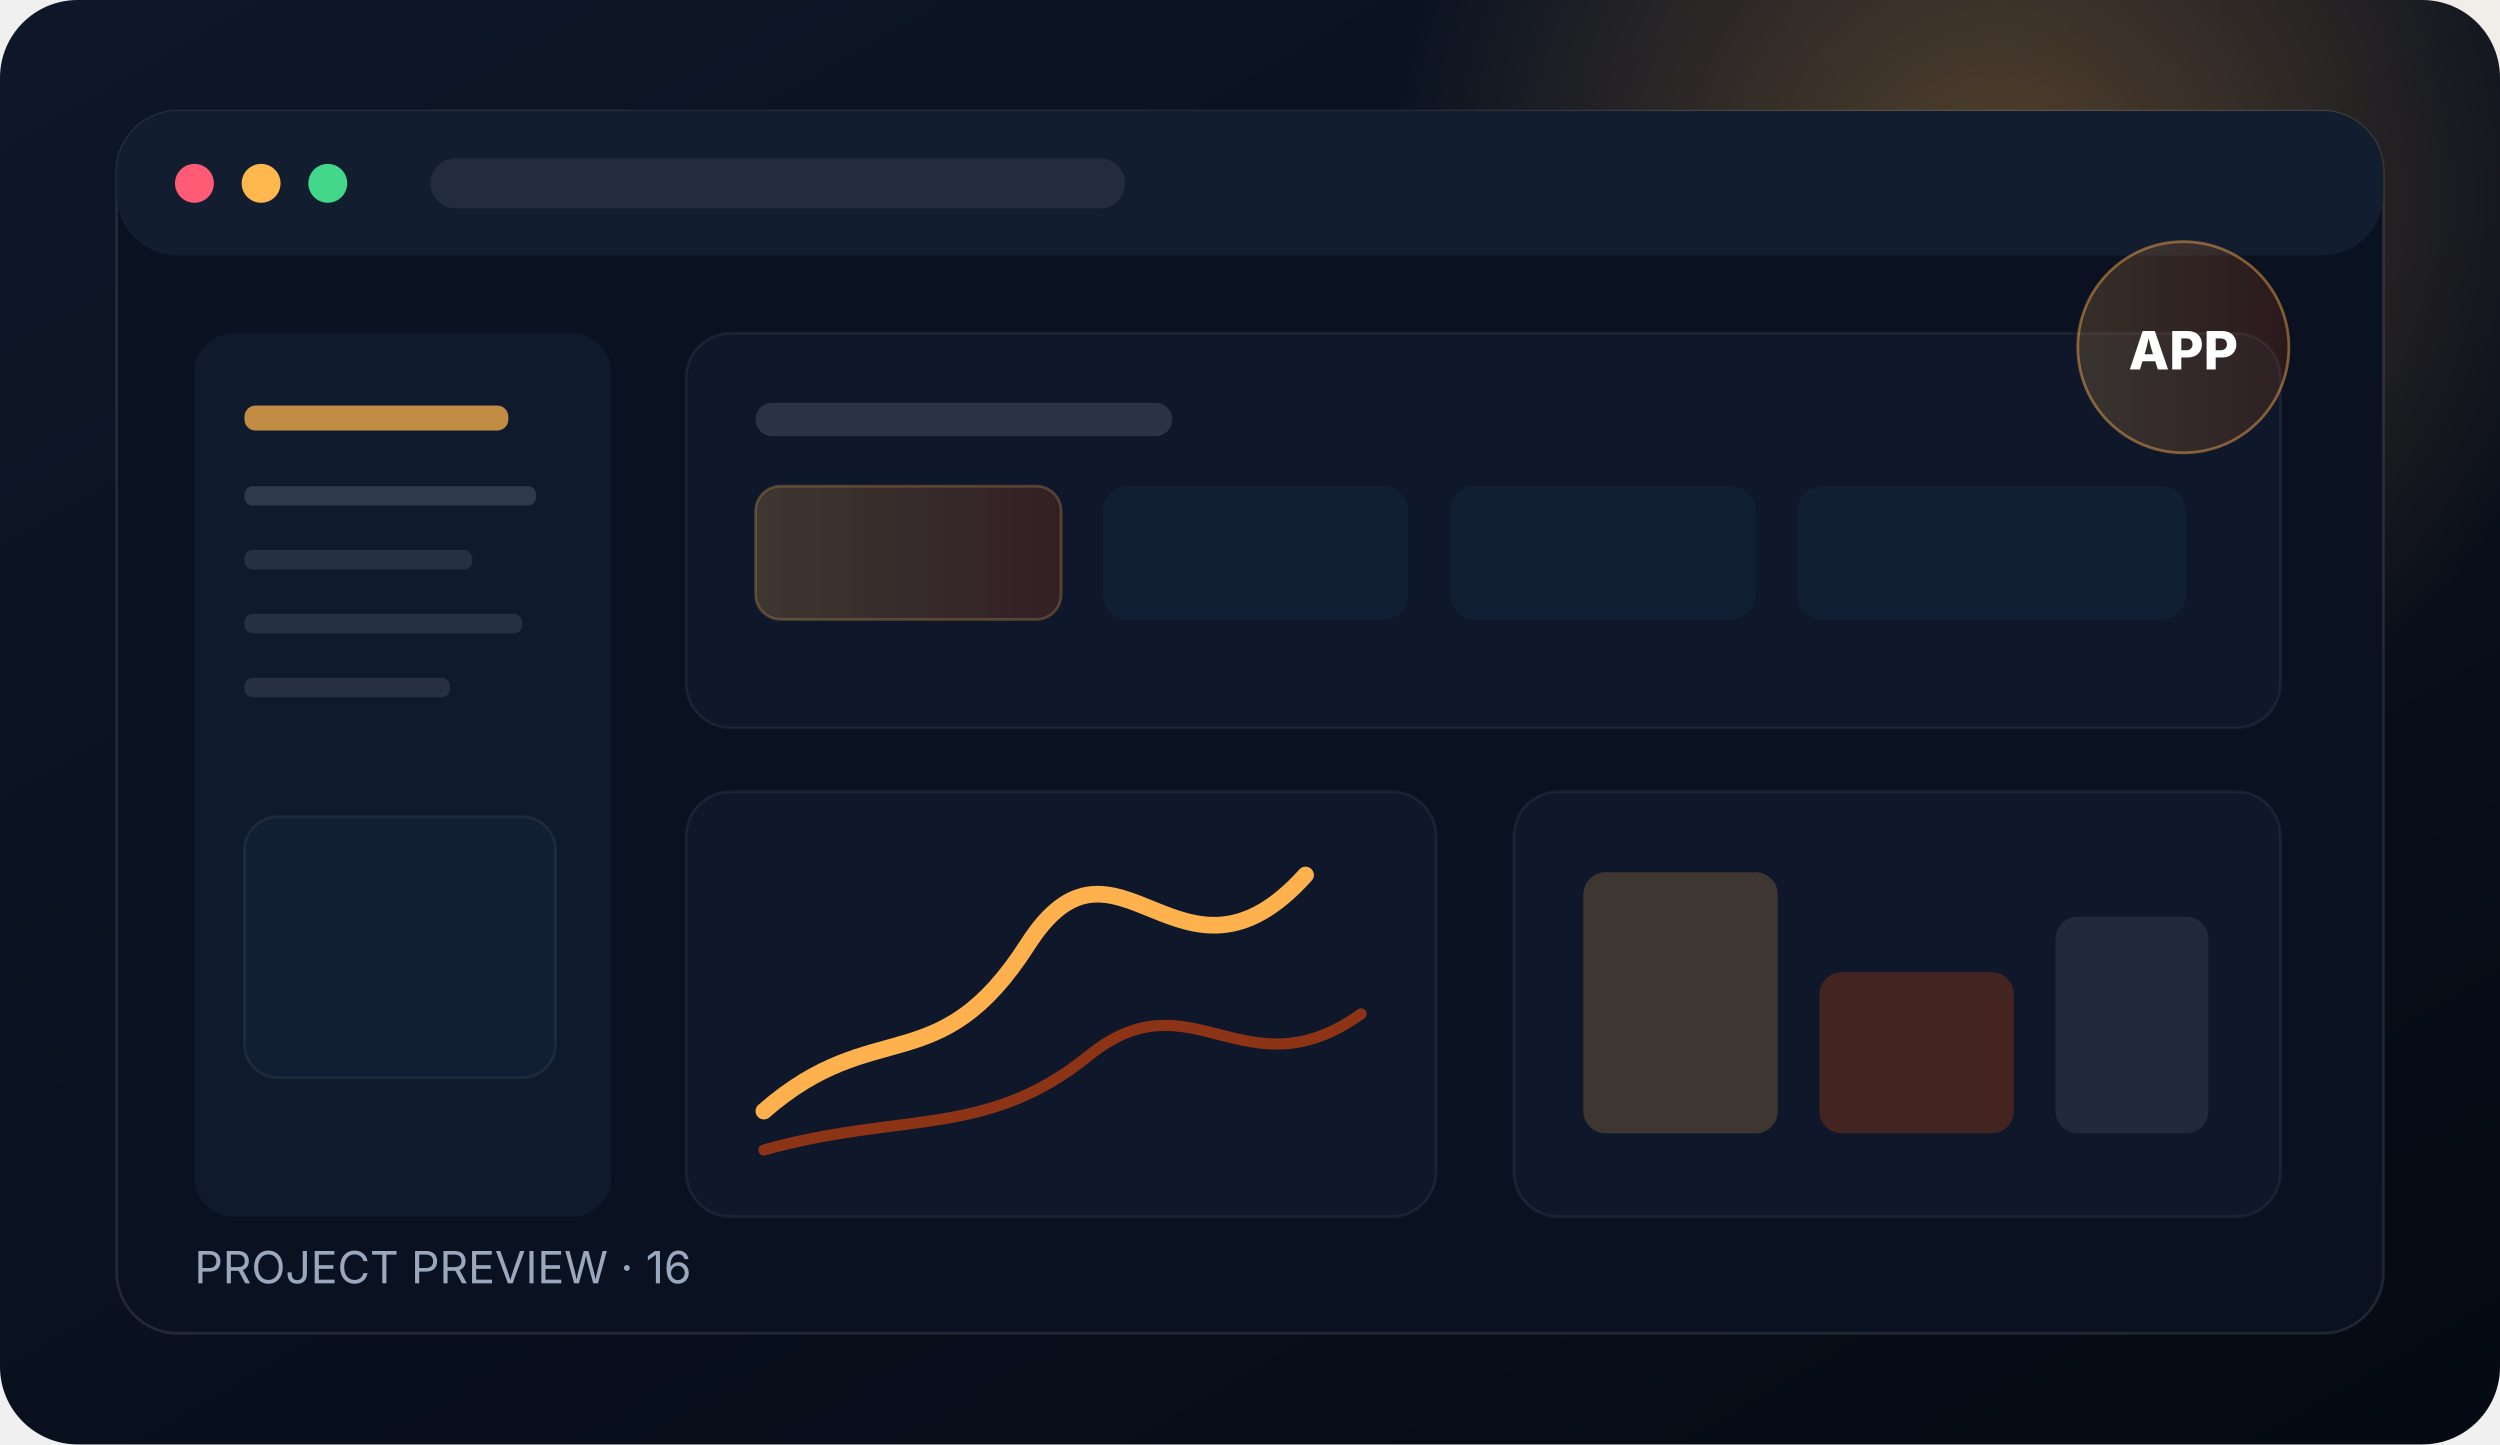
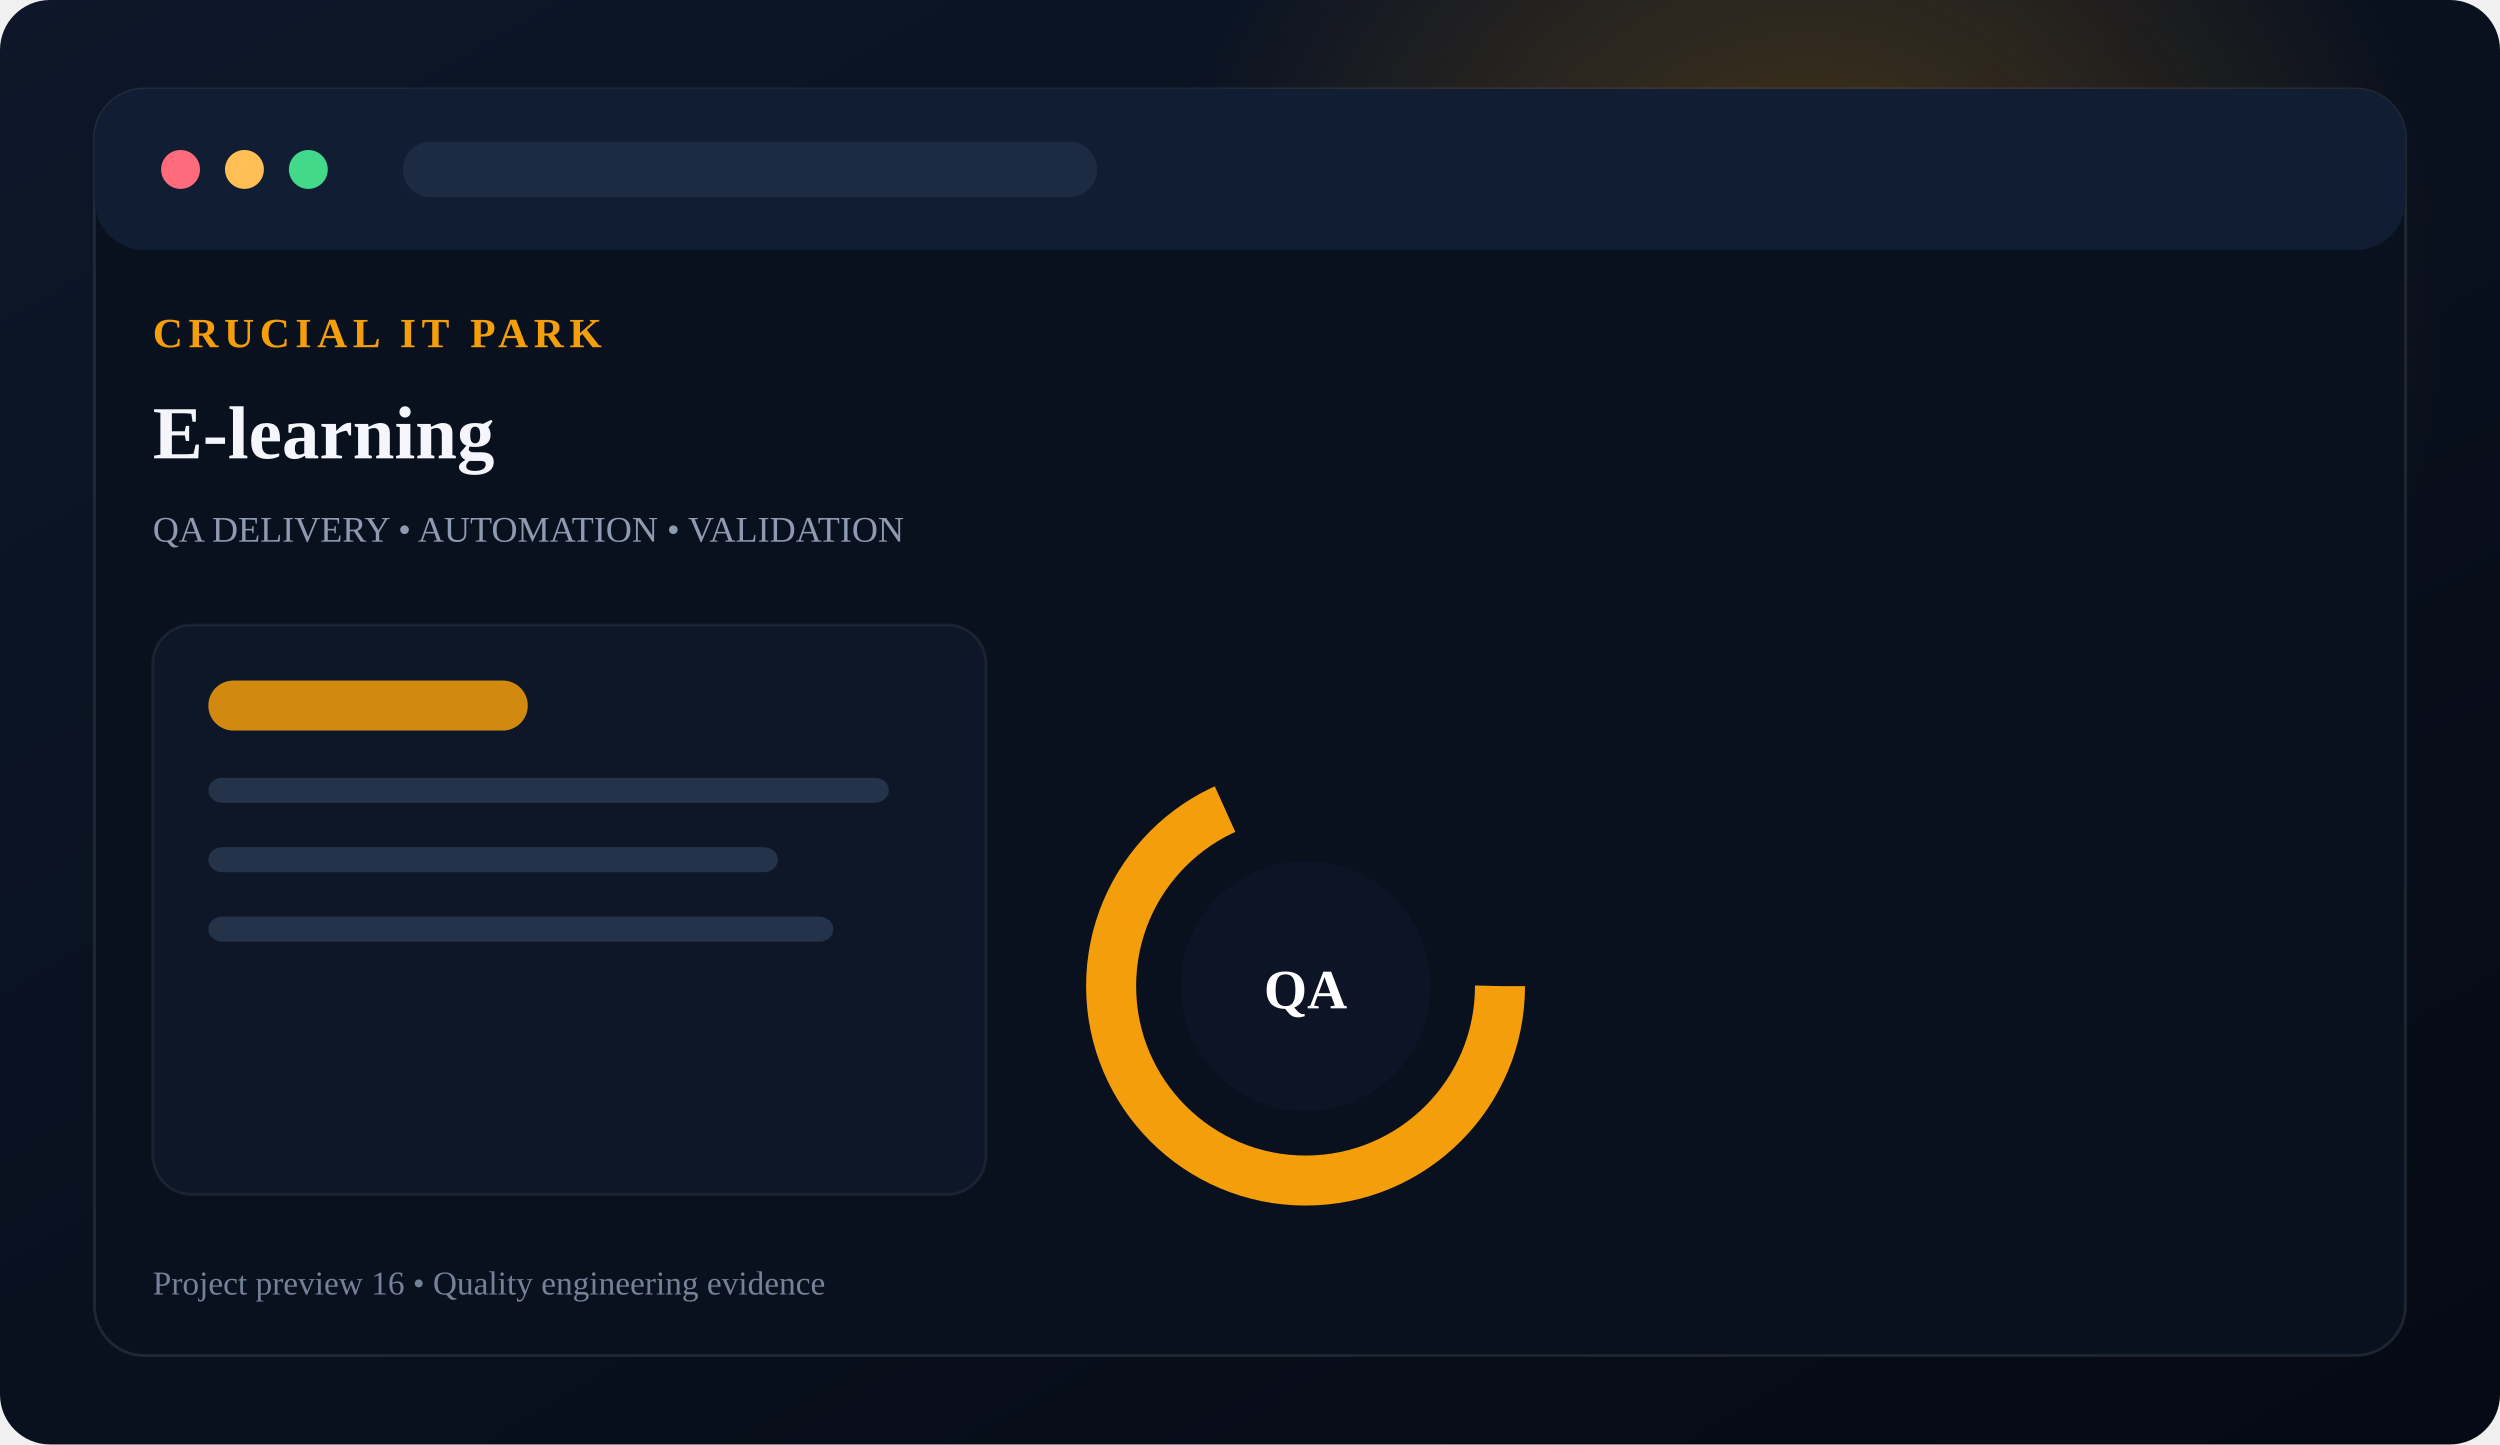
<svg xmlns="http://www.w3.org/2000/svg" viewBox="0 0 900 520">
  <defs>
    <linearGradient id="bg" x1="0" y1="0" x2="1" y2="1">
-       <stop offset="0" stop-color="#0e1728" />
+       <stop offset="0" stop-color="#0d1729" />
      <stop offset="1" stop-color="#050a14" />
    </linearGradient>
-     <linearGradient id="accent" x1="0" y1="0" x2="1" y2="0">
-       <stop offset="0" stop-color="#ffb14e" />
-       <stop offset="1" stop-color="#c2410c" />
-     </linearGradient>
-     <radialGradient id="glow">
-       <stop offset="0" stop-color="#ffb14e" stop-opacity=".30" />
-       <stop offset="1" stop-color="#ffb14e" stop-opacity="0" />
+     <radialGradient id="g">
+       <stop offset="0" stop-color="#f59e0b" stop-opacity=".28" />
+       <stop offset="1" stop-color="#f59e0b" stop-opacity="0" />
    </radialGradient>
-     <filter id="shadow">
-       <feDropShadow dx="0" dy="18" stdDeviation="20" flood-color="#000" flood-opacity=".45" />
-     </filter>
  </defs>
-   <rect width="900" height="520" rx="28" fill="url(#bg)" />
-   <circle cx="720" cy="70" r="220" fill="url(#glow)" />
-   <rect x="42" y="40" width="816" height="440" rx="22" fill="#0a1120" stroke="#ffffff" stroke-opacity=".10" />
-   <rect x="42" y="40" width="816" height="52" rx="22" fill="#121d30" />
-   <circle cx="70" cy="66" r="7" fill="#ff5b74" />
-   <circle cx="94" cy="66" r="7" fill="#ffb84d" />
-   <circle cx="118" cy="66" r="7" fill="#43d78a" />
-   <rect x="155" y="57" width="250" height="18" rx="9" fill="#ffffff" fill-opacity=".07" />
-   <rect x="70" y="120" width="150" height="318" rx="14" fill="#0f1a2c" />
-   <rect x="88" y="146" width="95" height="9" rx="4" fill="#ffb14e" fill-opacity=".75" />
-   <rect x="88" y="175" width="105" height="7" rx="3" fill="#ffffff" fill-opacity=".14" />
-   <rect x="88" y="198" width="82" height="7" rx="3" fill="#ffffff" fill-opacity=".10" />
-   <rect x="88" y="221" width="100" height="7" rx="3" fill="#ffffff" fill-opacity=".10" />
-   <rect x="88" y="244" width="74" height="7" rx="3" fill="#ffffff" fill-opacity=".10" />
-   <rect x="88" y="294" width="112" height="94" rx="12" fill="#111f34" stroke="#ffffff" stroke-opacity=".06" />
-   <rect x="247" y="120" width="574" height="142" rx="16" fill="#0e182a" stroke="#ffffff" stroke-opacity=".06" />
-   <rect x="272" y="145" width="150" height="12" rx="6" fill="#ffffff" fill-opacity=".12" />
-   <rect x="272" y="175" width="110" height="48" rx="9" fill="url(#accent)" fill-opacity=".20" stroke="#ffb14e" stroke-opacity=".25" />
-   <rect x="397" y="175" width="110" height="48" rx="9" fill="#111f34" />
-   <rect x="522" y="175" width="110" height="48" rx="9" fill="#111f34" />
-   <rect x="647" y="175" width="140" height="48" rx="9" fill="#111f34" />
-   <rect x="247" y="285" width="270" height="153" rx="16" fill="#0e182a" stroke="#ffffff" stroke-opacity=".06" />
-   <path d="M275 400 C315 365 338 390 370 340 S425 365 470 315" fill="none" stroke="#ffb14e" stroke-width="6" stroke-linecap="round" />
-   <path d="M275 414 C325 400 355 410 392 380 S448 395 490 365" fill="none" stroke="#c2410c" stroke-opacity=".7" stroke-width="4" stroke-linecap="round" />
-   <rect x="545" y="285" width="276" height="153" rx="16" fill="#0e182a" stroke="#ffffff" stroke-opacity=".06" />
-   <rect x="570" y="314" width="70" height="94" rx="8" fill="#ffb14e" fill-opacity=".20" />
-   <rect x="655" y="350" width="70" height="58" rx="8" fill="#c2410c" fill-opacity=".30" />
-   <rect x="740" y="330" width="55" height="78" rx="8" fill="#ffffff" fill-opacity=".08" />
-   <circle cx="786" cy="125" r="38" fill="url(#accent)" fill-opacity=".18" stroke="#ffb14e" stroke-opacity=".45" />
-   <text x="786" y="133" text-anchor="middle" font-family="Inter,Arial,sans-serif" font-size="19" font-weight="800" fill="#fff">APP</text>
-   <text x="70" y="462" font-family="Inter,Arial,sans-serif" font-size="16" fill="#9aa8bd">PROJECT PREVIEW · 16</text>
+   <rect width="900" height="520" rx="18" fill="url(#bg)" />
+   <circle cx="650" cy="110" r="230" fill="url(#g)" />
+   <rect x="34" y="32" width="832" height="456" rx="18" fill="#09111f" stroke="#ffffff18" />
+   <rect x="34" y="32" width="832" height="58" rx="18" fill="#111d32" />
+   <circle cx="65" cy="61" r="7" fill="#ff6b7a" />
+   <circle cx="88" cy="61" r="7" fill="#ffbf55" />
+   <circle cx="111" cy="61" r="7" fill="#42d98b" />
+   <rect x="145" y="51" width="250" height="20" rx="10" fill="#1c2a42" />
+   <text x="55" y="125" fill="#f59e0b" font-size="15" font-weight="800" letter-spacing="2">CRUCIAL IT PARK</text>
+   <text x="55" y="165" fill="#f4f6fb" font-size="27" font-weight="800">E-learning</text>
+   <text x="55" y="195" fill="#8e9ab0" font-size="13">QA DELIVERY • AUTOMATION • VALIDATION</text>
+   <rect x="55" y="225" width="300" height="205" rx="14" fill="#0d1728" stroke="#ffffff10" />
+   <rect x="75" y="245" width="115" height="18" rx="9" fill="#f59e0b" opacity=".85" />
+   <rect x="75" y="280" width="245" height="9" rx="5" fill="#25334a" />
+   <rect x="75" y="305" width="205" height="9" rx="5" fill="#25334a" />
+   <rect x="75" y="330" width="225" height="9" rx="5" fill="#25334a" />
+   <circle cx="470" cy="355" r="70" fill="none" stroke="#f59e0b" stroke-width="18" stroke-dasharray="300 140" />
+   <circle cx="470" cy="355" r="45" fill="#0c1425" />
+   <text x="470" y="363" text-anchor="middle" fill="#fff" font-size="20" font-weight="700">QA</text>
+   <text x="55" y="466" fill="#748198" font-size="12">Project preview 16 • Quality engineering evidence</text>
</svg>
